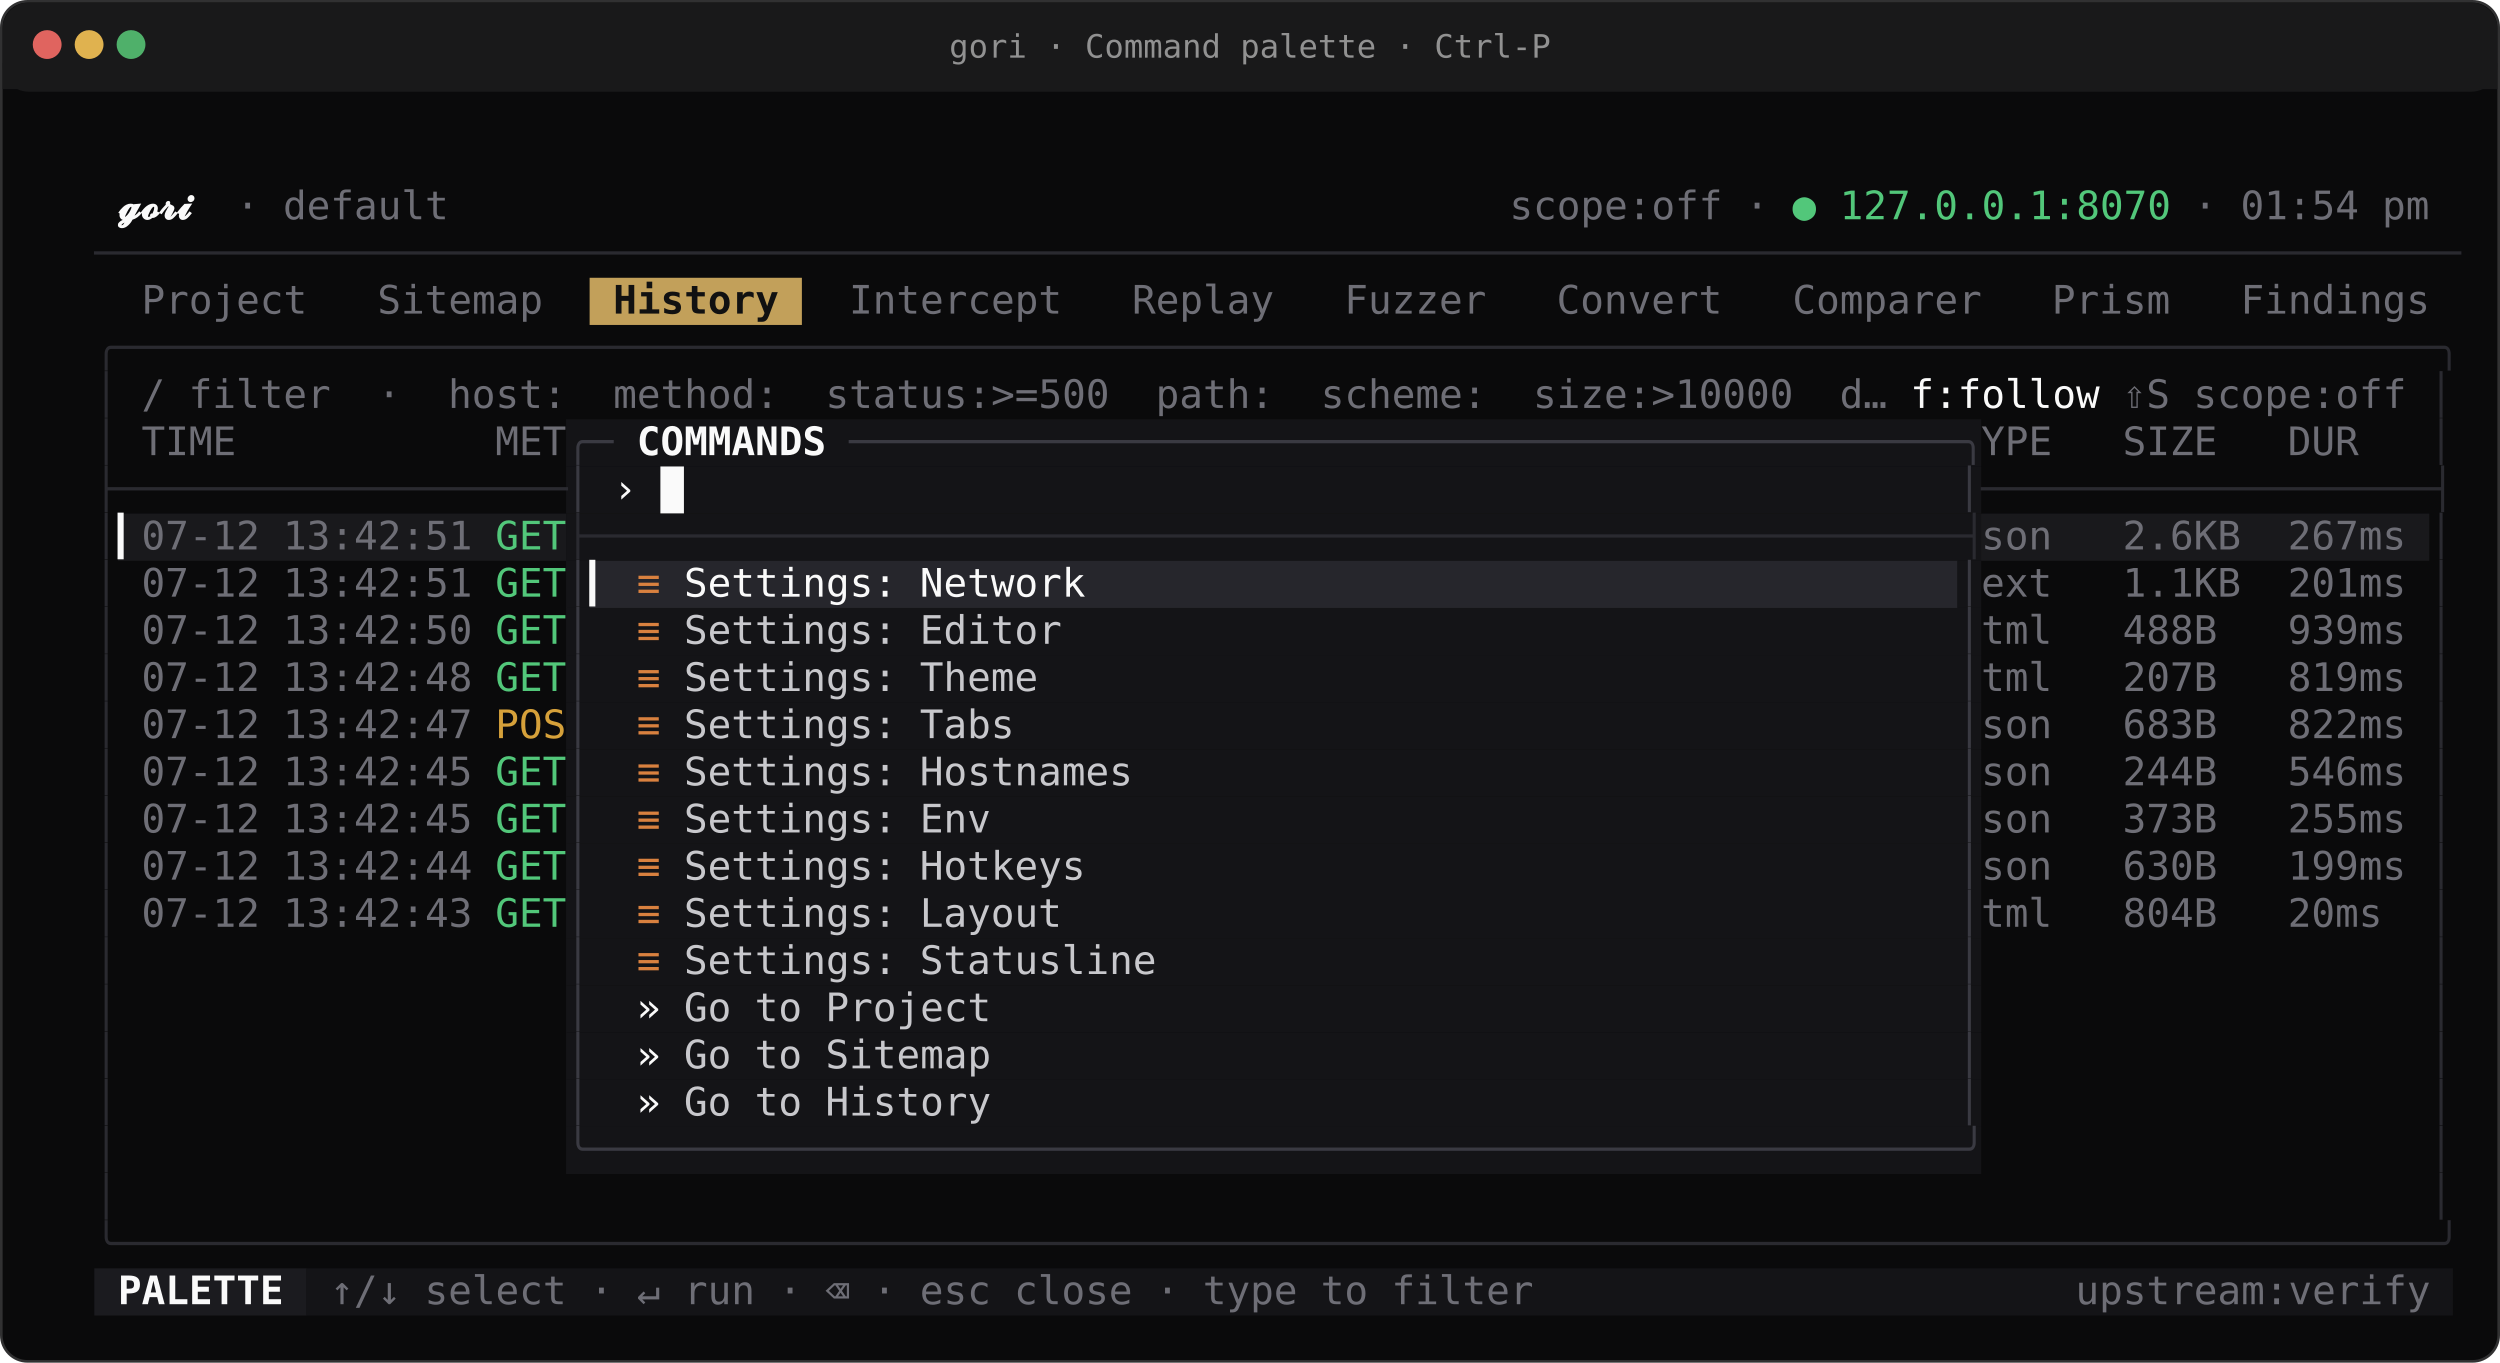
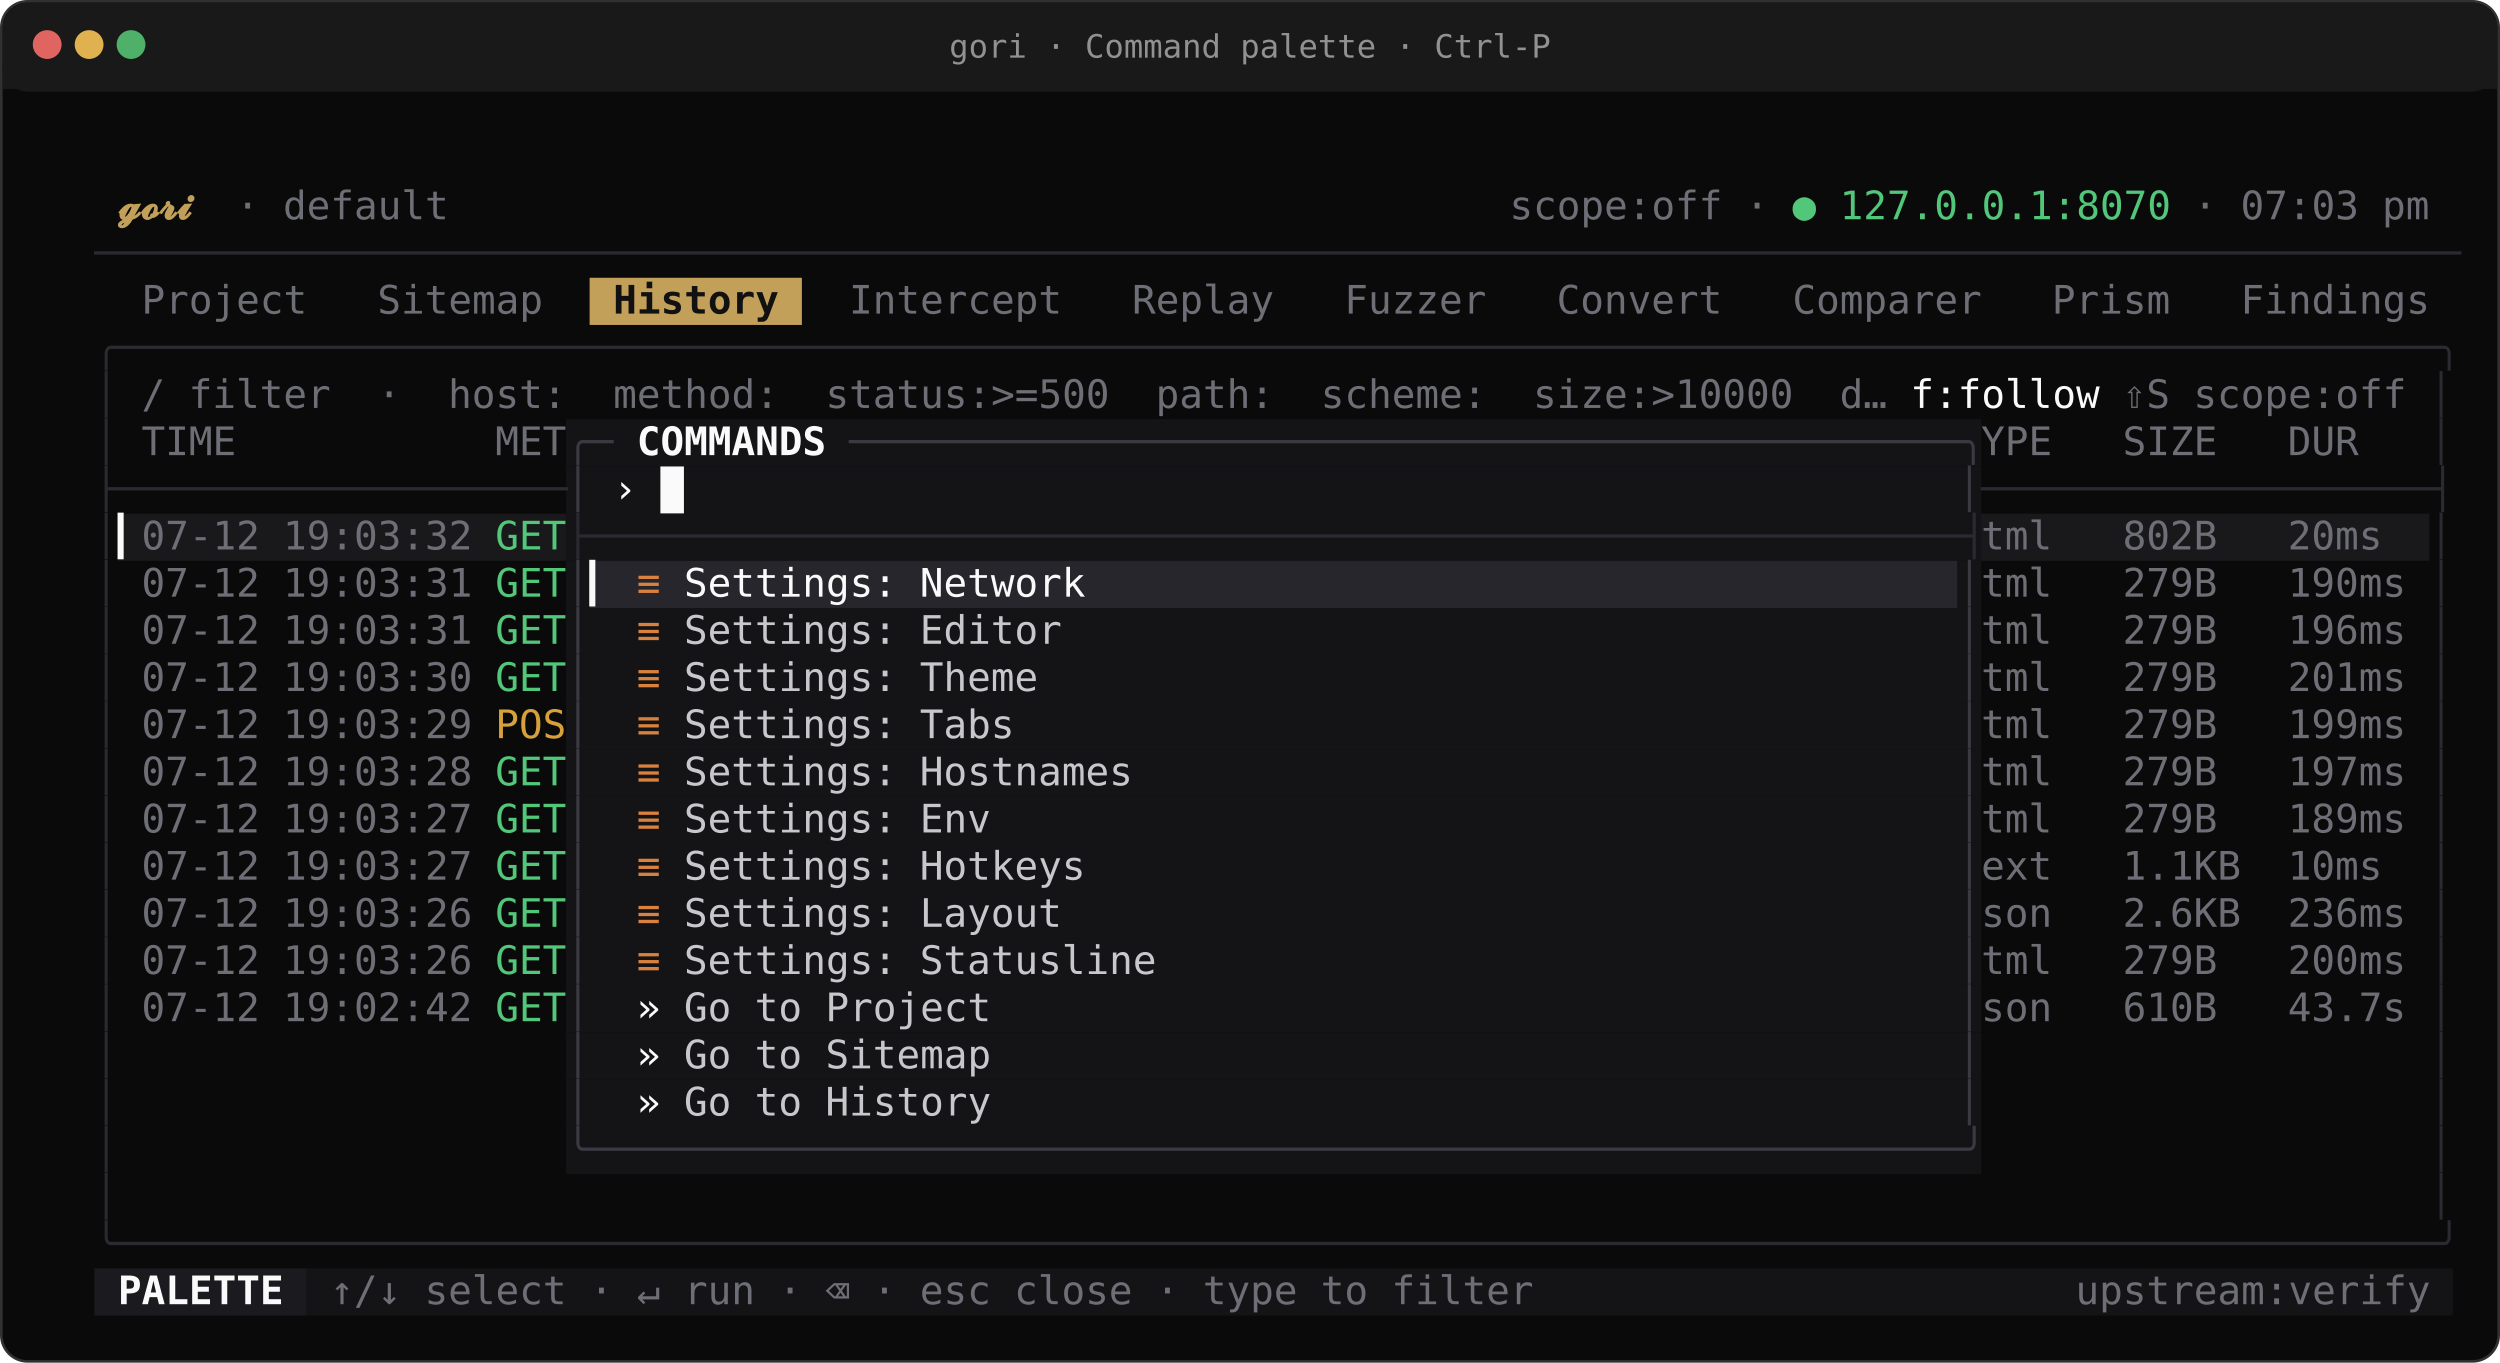
<svg xmlns="http://www.w3.org/2000/svg" width="954" height="520" viewBox="0 0 954.0 520.0" font-family="ui-monospace,'SF Mono','JetBrains Mono',Menlo,Consolas,monospace" font-size="15.0px" role="img" aria-label="gori · Command palette · Ctrl-P">
  <rect x="0.5" y="0.5" width="953.0" height="519.0" rx="10" ry="10" fill="#0a0a0b" stroke="#313132" stroke-width="1" />
  <rect x="1" y="1" width="952.0" height="34.0" rx="10" ry="10" fill="#19191a" />
  <rect x="1" y="24.0" width="952.0" height="10" fill="#19191a" />
  <circle cx="18.0" cy="17.0" r="5.5" fill="#e0645f" />
  <circle cx="34.0" cy="17.0" r="5.5" fill="#e0b24f" />
  <circle cx="50.0" cy="17.0" r="5.5" fill="#4fb06a" />
  <text x="477.0" y="22.0" text-anchor="middle" fill="#919191" font-size="12.3px">gori · Command palette · Ctrl-P</text>
  <rect x="225.00" y="106.00" width="81.00" height="18.00" fill="#c2a05a" />
  <rect x="216.00" y="160.00" width="540.00" height="18.00" fill="#141417" />
  <rect x="216.00" y="178.00" width="36.00" height="18.00" fill="#141417" />
  <rect x="252.00" y="178.00" width="9.00" height="18.00" fill="#fafafa" />
  <rect x="261.00" y="178.00" width="495.00" height="18.00" fill="#141417" />
  <rect x="45.00" y="196.00" width="171.00" height="18.00" fill="#19191c" />
  <rect x="216.00" y="196.00" width="540.00" height="18.00" fill="#141417" />
  <rect x="756.00" y="196.00" width="171.00" height="18.00" fill="#19191c" />
  <rect x="216.00" y="214.00" width="9.00" height="18.00" fill="#141417" />
  <rect x="225.00" y="214.00" width="522.00" height="18.00" fill="#26262c" />
  <rect x="747.00" y="214.00" width="9.00" height="18.00" fill="#141417" />
  <rect x="216.00" y="232.00" width="540.00" height="18.00" fill="#141417" />
  <rect x="216.00" y="250.00" width="540.00" height="18.00" fill="#141417" />
  <rect x="216.00" y="268.00" width="540.00" height="18.00" fill="#141417" />
  <rect x="216.00" y="286.00" width="540.00" height="18.00" fill="#141417" />
  <rect x="216.00" y="304.00" width="540.00" height="18.00" fill="#141417" />
  <rect x="216.00" y="322.00" width="540.00" height="18.00" fill="#141417" />
  <rect x="216.00" y="340.00" width="540.00" height="18.00" fill="#141417" />
  <rect x="216.00" y="358.00" width="540.00" height="18.00" fill="#141417" />
  <rect x="216.00" y="376.00" width="540.00" height="18.00" fill="#141417" />
  <rect x="216.00" y="394.00" width="540.00" height="18.00" fill="#141417" />
  <rect x="216.00" y="412.00" width="540.00" height="18.00" fill="#141417" />
  <rect x="216.00" y="430.00" width="540.00" height="18.00" fill="#141417" />
  <rect x="36.00" y="484.00" width="81.00" height="18.00" fill="#1b1b1f" />
  <rect x="117.00" y="484.00" width="819.00" height="18.00" fill="#141417" />
-   <text x="45.00" y="83.68" textLength="36.00" lengthAdjust="spacingAndGlyphs" fill="#fafafa" font-weight="700" xml:space="preserve">𝓰𝓸𝓻𝓲</text>
+   <text x="45.00" y="83.68" textLength="36.00" lengthAdjust="spacingAndGlyphs" fill="#c2a05a" font-weight="700" xml:space="preserve">𝓰𝓸𝓻𝓲</text>
  <text x="90.00" y="83.68" textLength="9.00" lengthAdjust="spacingAndGlyphs" fill="#6e6e76" xml:space="preserve">·</text>
  <text x="108.00" y="83.68" textLength="63.00" lengthAdjust="spacingAndGlyphs" fill="#6e6e76" xml:space="preserve">default</text>
  <text x="576.00" y="83.68" textLength="81.00" lengthAdjust="spacingAndGlyphs" fill="#6e6e76" xml:space="preserve">scope:off</text>
  <text x="666.00" y="83.68" textLength="9.00" lengthAdjust="spacingAndGlyphs" fill="#6e6e76" xml:space="preserve">·</text>
  <text x="684.00" y="83.68" textLength="9.00" lengthAdjust="spacingAndGlyphs" fill="#52c77a" xml:space="preserve">●</text>
  <text x="702.00" y="83.68" textLength="126.00" lengthAdjust="spacingAndGlyphs" fill="#52c77a" xml:space="preserve">127.0.0.1:8070</text>
  <text x="837.00" y="83.68" textLength="9.00" lengthAdjust="spacingAndGlyphs" fill="#6e6e76" xml:space="preserve">·</text>
-   <text x="855.00" y="83.68" textLength="45.00" lengthAdjust="spacingAndGlyphs" fill="#6e6e76" xml:space="preserve">01:54</text>
+   <text x="855.00" y="83.68" textLength="45.00" lengthAdjust="spacingAndGlyphs" fill="#6e6e76" xml:space="preserve">07:03</text>
  <text x="909.00" y="83.68" textLength="18.00" lengthAdjust="spacingAndGlyphs" fill="#6e6e76" xml:space="preserve">pm</text>
  <text x="36.00" y="101.68" textLength="900.00" lengthAdjust="spacingAndGlyphs" fill="#2a2a30" xml:space="preserve">────────────────────────────────────────────────────────────────────────────────────────────────────</text>
  <text x="54.00" y="119.68" textLength="63.00" lengthAdjust="spacingAndGlyphs" fill="#6e6e76" xml:space="preserve">Project</text>
  <text x="144.00" y="119.68" textLength="63.00" lengthAdjust="spacingAndGlyphs" fill="#6e6e76" xml:space="preserve">Sitemap</text>
  <text x="234.00" y="119.68" textLength="63.00" lengthAdjust="spacingAndGlyphs" fill="#111111" font-weight="700" xml:space="preserve">History</text>
  <text x="324.00" y="119.68" textLength="81.00" lengthAdjust="spacingAndGlyphs" fill="#6e6e76" xml:space="preserve">Intercept</text>
  <text x="432.00" y="119.68" textLength="54.00" lengthAdjust="spacingAndGlyphs" fill="#6e6e76" xml:space="preserve">Replay</text>
  <text x="513.00" y="119.68" textLength="54.00" lengthAdjust="spacingAndGlyphs" fill="#6e6e76" xml:space="preserve">Fuzzer</text>
  <text x="594.00" y="119.68" textLength="63.00" lengthAdjust="spacingAndGlyphs" fill="#6e6e76" xml:space="preserve">Convert</text>
  <text x="684.00" y="119.68" textLength="72.00" lengthAdjust="spacingAndGlyphs" fill="#6e6e76" xml:space="preserve">Comparer</text>
  <text x="783.00" y="119.68" textLength="45.00" lengthAdjust="spacingAndGlyphs" fill="#6e6e76" xml:space="preserve">Prism</text>
  <text x="855.00" y="119.68" textLength="72.00" lengthAdjust="spacingAndGlyphs" fill="#6e6e76" xml:space="preserve">Findings</text>
  <text x="36.00" y="137.68" textLength="900.00" lengthAdjust="spacingAndGlyphs" fill="#2a2a30" xml:space="preserve">╭──────────────────────────────────────────────────────────────────────────────────────────────────╮</text>
  <text x="36.00" y="155.68" textLength="9.00" lengthAdjust="spacingAndGlyphs" fill="#2a2a30" xml:space="preserve">│</text>
  <text x="54.00" y="155.68" textLength="9.00" lengthAdjust="spacingAndGlyphs" fill="#6e6e76" xml:space="preserve">/</text>
  <text x="72.00" y="155.68" textLength="54.00" lengthAdjust="spacingAndGlyphs" fill="#6e6e76" xml:space="preserve">filter</text>
  <text x="144.00" y="155.68" textLength="9.00" lengthAdjust="spacingAndGlyphs" fill="#6e6e76" xml:space="preserve">·</text>
  <text x="171.00" y="155.68" textLength="45.00" lengthAdjust="spacingAndGlyphs" fill="#6e6e76" xml:space="preserve">host:</text>
  <text x="234.00" y="155.68" textLength="63.00" lengthAdjust="spacingAndGlyphs" fill="#6e6e76" xml:space="preserve">method:</text>
  <text x="315.00" y="155.68" textLength="108.00" lengthAdjust="spacingAndGlyphs" fill="#6e6e76" xml:space="preserve">status:&gt;=500</text>
  <text x="441.00" y="155.68" textLength="45.00" lengthAdjust="spacingAndGlyphs" fill="#6e6e76" xml:space="preserve">path:</text>
  <text x="504.00" y="155.68" textLength="63.00" lengthAdjust="spacingAndGlyphs" fill="#6e6e76" xml:space="preserve">scheme:</text>
  <text x="585.00" y="155.68" textLength="99.00" lengthAdjust="spacingAndGlyphs" fill="#6e6e76" xml:space="preserve">size:&gt;10000</text>
  <text x="702.00" y="155.68" textLength="18.00" lengthAdjust="spacingAndGlyphs" fill="#6e6e76" xml:space="preserve">d…</text>
  <text x="729.00" y="155.68" textLength="72.00" lengthAdjust="spacingAndGlyphs" fill="#fafafa" xml:space="preserve">f:follow</text>
  <text x="810.00" y="155.68" textLength="18.00" lengthAdjust="spacingAndGlyphs" fill="#6e6e76" xml:space="preserve">⇧S</text>
  <text x="837.00" y="155.68" textLength="81.00" lengthAdjust="spacingAndGlyphs" fill="#6e6e76" xml:space="preserve">scope:off</text>
  <text x="927.00" y="155.68" textLength="9.00" lengthAdjust="spacingAndGlyphs" fill="#2a2a30" xml:space="preserve">│</text>
  <text x="36.00" y="173.68" textLength="9.00" lengthAdjust="spacingAndGlyphs" fill="#2a2a30" xml:space="preserve">│</text>
  <text x="54.00" y="173.68" textLength="36.00" lengthAdjust="spacingAndGlyphs" fill="#6e6e76" xml:space="preserve">TIME</text>
  <text x="189.00" y="173.68" textLength="27.00" lengthAdjust="spacingAndGlyphs" fill="#6e6e76" xml:space="preserve">MET</text>
  <text x="216.00" y="173.68" textLength="18.00" lengthAdjust="spacingAndGlyphs" fill="#3a3a42" xml:space="preserve">╭─</text>
  <text x="243.00" y="173.68" textLength="72.00" lengthAdjust="spacingAndGlyphs" fill="#fafafa" font-weight="700" xml:space="preserve">COMMANDS</text>
  <text x="324.00" y="173.68" textLength="432.00" lengthAdjust="spacingAndGlyphs" fill="#3a3a42" xml:space="preserve">───────────────────────────────────────────────╮</text>
  <text x="756.00" y="173.68" textLength="27.00" lengthAdjust="spacingAndGlyphs" fill="#6e6e76" xml:space="preserve">YPE</text>
  <text x="810.00" y="173.68" textLength="36.00" lengthAdjust="spacingAndGlyphs" fill="#6e6e76" xml:space="preserve">SIZE</text>
  <text x="873.00" y="173.68" textLength="27.00" lengthAdjust="spacingAndGlyphs" fill="#6e6e76" xml:space="preserve">DUR</text>
  <text x="927.00" y="173.68" textLength="9.00" lengthAdjust="spacingAndGlyphs" fill="#2a2a30" xml:space="preserve">│</text>
  <text x="36.00" y="191.68" textLength="180.00" lengthAdjust="spacingAndGlyphs" fill="#2a2a30" xml:space="preserve">├───────────────────</text>
  <text x="216.00" y="191.68" textLength="9.00" lengthAdjust="spacingAndGlyphs" fill="#3a3a42" xml:space="preserve">│</text>
  <text x="234.00" y="191.68" textLength="9.00" lengthAdjust="spacingAndGlyphs" fill="#fafafa" xml:space="preserve">›</text>
  <text x="747.00" y="191.68" textLength="9.00" lengthAdjust="spacingAndGlyphs" fill="#3a3a42" xml:space="preserve">│</text>
  <text x="756.00" y="191.68" textLength="180.00" lengthAdjust="spacingAndGlyphs" fill="#2a2a30" xml:space="preserve">───────────────────┤</text>
  <text x="36.00" y="209.68" textLength="9.00" lengthAdjust="spacingAndGlyphs" fill="#2a2a30" xml:space="preserve">│</text>
  <text x="45.00" y="209.68" textLength="9.00" lengthAdjust="spacingAndGlyphs" fill="#fafafa" xml:space="preserve">▎</text>
  <text x="54.00" y="209.68" textLength="45.00" lengthAdjust="spacingAndGlyphs" fill="#6e6e76" xml:space="preserve">07-12</text>
-   <text x="108.00" y="209.68" textLength="72.00" lengthAdjust="spacingAndGlyphs" fill="#6e6e76" xml:space="preserve">13:42:51</text>
+   <text x="108.00" y="209.68" textLength="72.00" lengthAdjust="spacingAndGlyphs" fill="#6e6e76" xml:space="preserve">19:03:32</text>
  <text x="189.00" y="209.68" textLength="27.00" lengthAdjust="spacingAndGlyphs" fill="#52c77a" xml:space="preserve">GET</text>
  <text x="216.00" y="209.68" textLength="540.00" lengthAdjust="spacingAndGlyphs" fill="#2a2a30" xml:space="preserve">├──────────────────────────────────────────────────────────┤</text>
-   <text x="756.00" y="209.68" textLength="27.00" lengthAdjust="spacingAndGlyphs" fill="#6e6e76" xml:space="preserve">son</text>
-   <text x="810.00" y="209.68" textLength="45.00" lengthAdjust="spacingAndGlyphs" fill="#6e6e76" xml:space="preserve">2.6KB</text>
-   <text x="873.00" y="209.68" textLength="45.00" lengthAdjust="spacingAndGlyphs" fill="#6e6e76" xml:space="preserve">267ms</text>
+   <text x="756.00" y="209.68" textLength="27.00" lengthAdjust="spacingAndGlyphs" fill="#6e6e76" xml:space="preserve">tml</text>
+   <text x="810.00" y="209.68" textLength="36.00" lengthAdjust="spacingAndGlyphs" fill="#6e6e76" xml:space="preserve">802B</text>
+   <text x="873.00" y="209.68" textLength="36.00" lengthAdjust="spacingAndGlyphs" fill="#6e6e76" xml:space="preserve">20ms</text>
  <text x="927.00" y="209.68" textLength="9.00" lengthAdjust="spacingAndGlyphs" fill="#2a2a30" xml:space="preserve">│</text>
  <text x="36.00" y="227.68" textLength="9.00" lengthAdjust="spacingAndGlyphs" fill="#2a2a30" xml:space="preserve">│</text>
  <text x="54.00" y="227.68" textLength="45.00" lengthAdjust="spacingAndGlyphs" fill="#6e6e76" xml:space="preserve">07-12</text>
-   <text x="108.00" y="227.68" textLength="72.00" lengthAdjust="spacingAndGlyphs" fill="#6e6e76" xml:space="preserve">13:42:51</text>
+   <text x="108.00" y="227.68" textLength="72.00" lengthAdjust="spacingAndGlyphs" fill="#6e6e76" xml:space="preserve">19:03:31</text>
  <text x="189.00" y="227.68" textLength="27.00" lengthAdjust="spacingAndGlyphs" fill="#52c77a" xml:space="preserve">GET</text>
  <text x="216.00" y="227.68" textLength="9.00" lengthAdjust="spacingAndGlyphs" fill="#3a3a42" xml:space="preserve">│</text>
  <text x="225.00" y="227.68" textLength="9.00" lengthAdjust="spacingAndGlyphs" fill="#fafafa" xml:space="preserve">▎</text>
  <text x="243.00" y="227.68" textLength="9.00" lengthAdjust="spacingAndGlyphs" fill="#d9813f" xml:space="preserve">≡</text>
  <text x="261.00" y="227.68" textLength="81.00" lengthAdjust="spacingAndGlyphs" fill="#fafafa" xml:space="preserve">Settings:</text>
  <text x="351.00" y="227.68" textLength="63.00" lengthAdjust="spacingAndGlyphs" fill="#fafafa" xml:space="preserve">Network</text>
  <text x="747.00" y="227.68" textLength="9.00" lengthAdjust="spacingAndGlyphs" fill="#3a3a42" xml:space="preserve">│</text>
-   <text x="756.00" y="227.68" textLength="27.00" lengthAdjust="spacingAndGlyphs" fill="#6e6e76" xml:space="preserve">ext</text>
-   <text x="810.00" y="227.68" textLength="45.00" lengthAdjust="spacingAndGlyphs" fill="#6e6e76" xml:space="preserve">1.1KB</text>
-   <text x="873.00" y="227.68" textLength="45.00" lengthAdjust="spacingAndGlyphs" fill="#6e6e76" xml:space="preserve">201ms</text>
+   <text x="756.00" y="227.68" textLength="27.00" lengthAdjust="spacingAndGlyphs" fill="#6e6e76" xml:space="preserve">tml</text>
+   <text x="810.00" y="227.68" textLength="36.00" lengthAdjust="spacingAndGlyphs" fill="#6e6e76" xml:space="preserve">279B</text>
+   <text x="873.00" y="227.68" textLength="45.00" lengthAdjust="spacingAndGlyphs" fill="#6e6e76" xml:space="preserve">190ms</text>
  <text x="927.00" y="227.68" textLength="9.00" lengthAdjust="spacingAndGlyphs" fill="#2a2a30" xml:space="preserve">│</text>
  <text x="36.00" y="245.68" textLength="9.00" lengthAdjust="spacingAndGlyphs" fill="#2a2a30" xml:space="preserve">│</text>
  <text x="54.00" y="245.68" textLength="45.00" lengthAdjust="spacingAndGlyphs" fill="#6e6e76" xml:space="preserve">07-12</text>
-   <text x="108.00" y="245.68" textLength="72.00" lengthAdjust="spacingAndGlyphs" fill="#6e6e76" xml:space="preserve">13:42:50</text>
+   <text x="108.00" y="245.68" textLength="72.00" lengthAdjust="spacingAndGlyphs" fill="#6e6e76" xml:space="preserve">19:03:31</text>
  <text x="189.00" y="245.68" textLength="27.00" lengthAdjust="spacingAndGlyphs" fill="#52c77a" xml:space="preserve">GET</text>
  <text x="216.00" y="245.68" textLength="9.00" lengthAdjust="spacingAndGlyphs" fill="#3a3a42" xml:space="preserve">│</text>
  <text x="243.00" y="245.68" textLength="9.00" lengthAdjust="spacingAndGlyphs" fill="#d9813f" xml:space="preserve">≡</text>
  <text x="261.00" y="245.68" textLength="81.00" lengthAdjust="spacingAndGlyphs" fill="#c8c8cc" xml:space="preserve">Settings:</text>
  <text x="351.00" y="245.68" textLength="54.00" lengthAdjust="spacingAndGlyphs" fill="#c8c8cc" xml:space="preserve">Editor</text>
  <text x="747.00" y="245.68" textLength="9.00" lengthAdjust="spacingAndGlyphs" fill="#3a3a42" xml:space="preserve">│</text>
  <text x="756.00" y="245.68" textLength="27.00" lengthAdjust="spacingAndGlyphs" fill="#6e6e76" xml:space="preserve">tml</text>
-   <text x="810.00" y="245.68" textLength="36.00" lengthAdjust="spacingAndGlyphs" fill="#6e6e76" xml:space="preserve">488B</text>
-   <text x="873.00" y="245.68" textLength="45.00" lengthAdjust="spacingAndGlyphs" fill="#6e6e76" xml:space="preserve">939ms</text>
+   <text x="810.00" y="245.68" textLength="36.00" lengthAdjust="spacingAndGlyphs" fill="#6e6e76" xml:space="preserve">279B</text>
+   <text x="873.00" y="245.68" textLength="45.00" lengthAdjust="spacingAndGlyphs" fill="#6e6e76" xml:space="preserve">196ms</text>
  <text x="927.00" y="245.68" textLength="9.00" lengthAdjust="spacingAndGlyphs" fill="#2a2a30" xml:space="preserve">│</text>
  <text x="36.00" y="263.68" textLength="9.00" lengthAdjust="spacingAndGlyphs" fill="#2a2a30" xml:space="preserve">│</text>
  <text x="54.00" y="263.68" textLength="45.00" lengthAdjust="spacingAndGlyphs" fill="#6e6e76" xml:space="preserve">07-12</text>
-   <text x="108.00" y="263.68" textLength="72.00" lengthAdjust="spacingAndGlyphs" fill="#6e6e76" xml:space="preserve">13:42:48</text>
+   <text x="108.00" y="263.68" textLength="72.00" lengthAdjust="spacingAndGlyphs" fill="#6e6e76" xml:space="preserve">19:03:30</text>
  <text x="189.00" y="263.68" textLength="27.00" lengthAdjust="spacingAndGlyphs" fill="#52c77a" xml:space="preserve">GET</text>
  <text x="216.00" y="263.68" textLength="9.00" lengthAdjust="spacingAndGlyphs" fill="#3a3a42" xml:space="preserve">│</text>
  <text x="243.00" y="263.68" textLength="9.00" lengthAdjust="spacingAndGlyphs" fill="#d9813f" xml:space="preserve">≡</text>
  <text x="261.00" y="263.68" textLength="81.00" lengthAdjust="spacingAndGlyphs" fill="#c8c8cc" xml:space="preserve">Settings:</text>
  <text x="351.00" y="263.68" textLength="45.00" lengthAdjust="spacingAndGlyphs" fill="#c8c8cc" xml:space="preserve">Theme</text>
  <text x="747.00" y="263.68" textLength="9.00" lengthAdjust="spacingAndGlyphs" fill="#3a3a42" xml:space="preserve">│</text>
  <text x="756.00" y="263.68" textLength="27.00" lengthAdjust="spacingAndGlyphs" fill="#6e6e76" xml:space="preserve">tml</text>
-   <text x="810.00" y="263.68" textLength="36.00" lengthAdjust="spacingAndGlyphs" fill="#6e6e76" xml:space="preserve">207B</text>
-   <text x="873.00" y="263.68" textLength="45.00" lengthAdjust="spacingAndGlyphs" fill="#6e6e76" xml:space="preserve">819ms</text>
+   <text x="810.00" y="263.68" textLength="36.00" lengthAdjust="spacingAndGlyphs" fill="#6e6e76" xml:space="preserve">279B</text>
+   <text x="873.00" y="263.68" textLength="45.00" lengthAdjust="spacingAndGlyphs" fill="#6e6e76" xml:space="preserve">201ms</text>
  <text x="927.00" y="263.68" textLength="9.00" lengthAdjust="spacingAndGlyphs" fill="#2a2a30" xml:space="preserve">│</text>
  <text x="36.00" y="281.68" textLength="9.00" lengthAdjust="spacingAndGlyphs" fill="#2a2a30" xml:space="preserve">│</text>
  <text x="54.00" y="281.68" textLength="45.00" lengthAdjust="spacingAndGlyphs" fill="#6e6e76" xml:space="preserve">07-12</text>
-   <text x="108.00" y="281.68" textLength="72.00" lengthAdjust="spacingAndGlyphs" fill="#6e6e76" xml:space="preserve">13:42:47</text>
+   <text x="108.00" y="281.68" textLength="72.00" lengthAdjust="spacingAndGlyphs" fill="#6e6e76" xml:space="preserve">19:03:29</text>
  <text x="189.00" y="281.68" textLength="27.00" lengthAdjust="spacingAndGlyphs" fill="#d6a13a" xml:space="preserve">POS</text>
  <text x="216.00" y="281.68" textLength="9.00" lengthAdjust="spacingAndGlyphs" fill="#3a3a42" xml:space="preserve">│</text>
  <text x="243.00" y="281.68" textLength="9.00" lengthAdjust="spacingAndGlyphs" fill="#d9813f" xml:space="preserve">≡</text>
  <text x="261.00" y="281.68" textLength="81.00" lengthAdjust="spacingAndGlyphs" fill="#c8c8cc" xml:space="preserve">Settings:</text>
  <text x="351.00" y="281.68" textLength="36.00" lengthAdjust="spacingAndGlyphs" fill="#c8c8cc" xml:space="preserve">Tabs</text>
  <text x="747.00" y="281.68" textLength="9.00" lengthAdjust="spacingAndGlyphs" fill="#3a3a42" xml:space="preserve">│</text>
-   <text x="756.00" y="281.68" textLength="27.00" lengthAdjust="spacingAndGlyphs" fill="#6e6e76" xml:space="preserve">son</text>
-   <text x="810.00" y="281.68" textLength="36.00" lengthAdjust="spacingAndGlyphs" fill="#6e6e76" xml:space="preserve">683B</text>
-   <text x="873.00" y="281.68" textLength="45.00" lengthAdjust="spacingAndGlyphs" fill="#6e6e76" xml:space="preserve">822ms</text>
+   <text x="756.00" y="281.68" textLength="27.00" lengthAdjust="spacingAndGlyphs" fill="#6e6e76" xml:space="preserve">tml</text>
+   <text x="810.00" y="281.68" textLength="36.00" lengthAdjust="spacingAndGlyphs" fill="#6e6e76" xml:space="preserve">279B</text>
+   <text x="873.00" y="281.68" textLength="45.00" lengthAdjust="spacingAndGlyphs" fill="#6e6e76" xml:space="preserve">199ms</text>
  <text x="927.00" y="281.68" textLength="9.00" lengthAdjust="spacingAndGlyphs" fill="#2a2a30" xml:space="preserve">│</text>
  <text x="36.00" y="299.68" textLength="9.00" lengthAdjust="spacingAndGlyphs" fill="#2a2a30" xml:space="preserve">│</text>
  <text x="54.00" y="299.68" textLength="45.00" lengthAdjust="spacingAndGlyphs" fill="#6e6e76" xml:space="preserve">07-12</text>
-   <text x="108.00" y="299.68" textLength="72.00" lengthAdjust="spacingAndGlyphs" fill="#6e6e76" xml:space="preserve">13:42:45</text>
+   <text x="108.00" y="299.68" textLength="72.00" lengthAdjust="spacingAndGlyphs" fill="#6e6e76" xml:space="preserve">19:03:28</text>
  <text x="189.00" y="299.68" textLength="27.00" lengthAdjust="spacingAndGlyphs" fill="#52c77a" xml:space="preserve">GET</text>
  <text x="216.00" y="299.68" textLength="9.00" lengthAdjust="spacingAndGlyphs" fill="#3a3a42" xml:space="preserve">│</text>
  <text x="243.00" y="299.68" textLength="9.00" lengthAdjust="spacingAndGlyphs" fill="#d9813f" xml:space="preserve">≡</text>
  <text x="261.00" y="299.68" textLength="81.00" lengthAdjust="spacingAndGlyphs" fill="#c8c8cc" xml:space="preserve">Settings:</text>
  <text x="351.00" y="299.68" textLength="81.00" lengthAdjust="spacingAndGlyphs" fill="#c8c8cc" xml:space="preserve">Hostnames</text>
  <text x="747.00" y="299.68" textLength="9.00" lengthAdjust="spacingAndGlyphs" fill="#3a3a42" xml:space="preserve">│</text>
-   <text x="756.00" y="299.68" textLength="27.00" lengthAdjust="spacingAndGlyphs" fill="#6e6e76" xml:space="preserve">son</text>
-   <text x="810.00" y="299.68" textLength="36.00" lengthAdjust="spacingAndGlyphs" fill="#6e6e76" xml:space="preserve">244B</text>
-   <text x="873.00" y="299.68" textLength="45.00" lengthAdjust="spacingAndGlyphs" fill="#6e6e76" xml:space="preserve">546ms</text>
+   <text x="756.00" y="299.68" textLength="27.00" lengthAdjust="spacingAndGlyphs" fill="#6e6e76" xml:space="preserve">tml</text>
+   <text x="810.00" y="299.68" textLength="36.00" lengthAdjust="spacingAndGlyphs" fill="#6e6e76" xml:space="preserve">279B</text>
+   <text x="873.00" y="299.68" textLength="45.00" lengthAdjust="spacingAndGlyphs" fill="#6e6e76" xml:space="preserve">197ms</text>
  <text x="927.00" y="299.68" textLength="9.00" lengthAdjust="spacingAndGlyphs" fill="#2a2a30" xml:space="preserve">│</text>
  <text x="36.00" y="317.68" textLength="9.00" lengthAdjust="spacingAndGlyphs" fill="#2a2a30" xml:space="preserve">│</text>
  <text x="54.00" y="317.68" textLength="45.00" lengthAdjust="spacingAndGlyphs" fill="#6e6e76" xml:space="preserve">07-12</text>
-   <text x="108.00" y="317.68" textLength="72.00" lengthAdjust="spacingAndGlyphs" fill="#6e6e76" xml:space="preserve">13:42:45</text>
+   <text x="108.00" y="317.68" textLength="72.00" lengthAdjust="spacingAndGlyphs" fill="#6e6e76" xml:space="preserve">19:03:27</text>
  <text x="189.00" y="317.68" textLength="27.00" lengthAdjust="spacingAndGlyphs" fill="#52c77a" xml:space="preserve">GET</text>
  <text x="216.00" y="317.68" textLength="9.00" lengthAdjust="spacingAndGlyphs" fill="#3a3a42" xml:space="preserve">│</text>
  <text x="243.00" y="317.68" textLength="9.00" lengthAdjust="spacingAndGlyphs" fill="#d9813f" xml:space="preserve">≡</text>
  <text x="261.00" y="317.68" textLength="81.00" lengthAdjust="spacingAndGlyphs" fill="#c8c8cc" xml:space="preserve">Settings:</text>
  <text x="351.00" y="317.68" textLength="27.00" lengthAdjust="spacingAndGlyphs" fill="#c8c8cc" xml:space="preserve">Env</text>
  <text x="747.00" y="317.68" textLength="9.00" lengthAdjust="spacingAndGlyphs" fill="#3a3a42" xml:space="preserve">│</text>
-   <text x="756.00" y="317.68" textLength="27.00" lengthAdjust="spacingAndGlyphs" fill="#6e6e76" xml:space="preserve">son</text>
-   <text x="810.00" y="317.68" textLength="36.00" lengthAdjust="spacingAndGlyphs" fill="#6e6e76" xml:space="preserve">373B</text>
-   <text x="873.00" y="317.68" textLength="45.00" lengthAdjust="spacingAndGlyphs" fill="#6e6e76" xml:space="preserve">255ms</text>
+   <text x="756.00" y="317.68" textLength="27.00" lengthAdjust="spacingAndGlyphs" fill="#6e6e76" xml:space="preserve">tml</text>
+   <text x="810.00" y="317.68" textLength="36.00" lengthAdjust="spacingAndGlyphs" fill="#6e6e76" xml:space="preserve">279B</text>
+   <text x="873.00" y="317.68" textLength="45.00" lengthAdjust="spacingAndGlyphs" fill="#6e6e76" xml:space="preserve">189ms</text>
  <text x="927.00" y="317.68" textLength="9.00" lengthAdjust="spacingAndGlyphs" fill="#2a2a30" xml:space="preserve">│</text>
  <text x="36.00" y="335.68" textLength="9.00" lengthAdjust="spacingAndGlyphs" fill="#2a2a30" xml:space="preserve">│</text>
  <text x="54.00" y="335.68" textLength="45.00" lengthAdjust="spacingAndGlyphs" fill="#6e6e76" xml:space="preserve">07-12</text>
-   <text x="108.00" y="335.68" textLength="72.00" lengthAdjust="spacingAndGlyphs" fill="#6e6e76" xml:space="preserve">13:42:44</text>
+   <text x="108.00" y="335.68" textLength="72.00" lengthAdjust="spacingAndGlyphs" fill="#6e6e76" xml:space="preserve">19:03:27</text>
  <text x="189.00" y="335.68" textLength="27.00" lengthAdjust="spacingAndGlyphs" fill="#52c77a" xml:space="preserve">GET</text>
  <text x="216.00" y="335.68" textLength="9.00" lengthAdjust="spacingAndGlyphs" fill="#3a3a42" xml:space="preserve">│</text>
  <text x="243.00" y="335.68" textLength="9.00" lengthAdjust="spacingAndGlyphs" fill="#d9813f" xml:space="preserve">≡</text>
  <text x="261.00" y="335.68" textLength="81.00" lengthAdjust="spacingAndGlyphs" fill="#c8c8cc" xml:space="preserve">Settings:</text>
  <text x="351.00" y="335.68" textLength="63.00" lengthAdjust="spacingAndGlyphs" fill="#c8c8cc" xml:space="preserve">Hotkeys</text>
  <text x="747.00" y="335.68" textLength="9.00" lengthAdjust="spacingAndGlyphs" fill="#3a3a42" xml:space="preserve">│</text>
-   <text x="756.00" y="335.68" textLength="27.00" lengthAdjust="spacingAndGlyphs" fill="#6e6e76" xml:space="preserve">son</text>
-   <text x="810.00" y="335.68" textLength="36.00" lengthAdjust="spacingAndGlyphs" fill="#6e6e76" xml:space="preserve">630B</text>
-   <text x="873.00" y="335.68" textLength="45.00" lengthAdjust="spacingAndGlyphs" fill="#6e6e76" xml:space="preserve">199ms</text>
+   <text x="756.00" y="335.68" textLength="27.00" lengthAdjust="spacingAndGlyphs" fill="#6e6e76" xml:space="preserve">ext</text>
+   <text x="810.00" y="335.68" textLength="45.00" lengthAdjust="spacingAndGlyphs" fill="#6e6e76" xml:space="preserve">1.1KB</text>
+   <text x="873.00" y="335.68" textLength="36.00" lengthAdjust="spacingAndGlyphs" fill="#6e6e76" xml:space="preserve">10ms</text>
  <text x="927.00" y="335.68" textLength="9.00" lengthAdjust="spacingAndGlyphs" fill="#2a2a30" xml:space="preserve">│</text>
  <text x="36.00" y="353.68" textLength="9.00" lengthAdjust="spacingAndGlyphs" fill="#2a2a30" xml:space="preserve">│</text>
  <text x="54.00" y="353.68" textLength="45.00" lengthAdjust="spacingAndGlyphs" fill="#6e6e76" xml:space="preserve">07-12</text>
-   <text x="108.00" y="353.68" textLength="72.00" lengthAdjust="spacingAndGlyphs" fill="#6e6e76" xml:space="preserve">13:42:43</text>
+   <text x="108.00" y="353.68" textLength="72.00" lengthAdjust="spacingAndGlyphs" fill="#6e6e76" xml:space="preserve">19:03:26</text>
  <text x="189.00" y="353.68" textLength="27.00" lengthAdjust="spacingAndGlyphs" fill="#52c77a" xml:space="preserve">GET</text>
  <text x="216.00" y="353.68" textLength="9.00" lengthAdjust="spacingAndGlyphs" fill="#3a3a42" xml:space="preserve">│</text>
  <text x="243.00" y="353.68" textLength="9.00" lengthAdjust="spacingAndGlyphs" fill="#d9813f" xml:space="preserve">≡</text>
  <text x="261.00" y="353.68" textLength="81.00" lengthAdjust="spacingAndGlyphs" fill="#c8c8cc" xml:space="preserve">Settings:</text>
  <text x="351.00" y="353.68" textLength="54.00" lengthAdjust="spacingAndGlyphs" fill="#c8c8cc" xml:space="preserve">Layout</text>
  <text x="747.00" y="353.68" textLength="9.00" lengthAdjust="spacingAndGlyphs" fill="#3a3a42" xml:space="preserve">│</text>
-   <text x="756.00" y="353.68" textLength="27.00" lengthAdjust="spacingAndGlyphs" fill="#6e6e76" xml:space="preserve">tml</text>
-   <text x="810.00" y="353.68" textLength="36.00" lengthAdjust="spacingAndGlyphs" fill="#6e6e76" xml:space="preserve">804B</text>
-   <text x="873.00" y="353.68" textLength="36.00" lengthAdjust="spacingAndGlyphs" fill="#6e6e76" xml:space="preserve">20ms</text>
+   <text x="756.00" y="353.68" textLength="27.00" lengthAdjust="spacingAndGlyphs" fill="#6e6e76" xml:space="preserve">son</text>
+   <text x="810.00" y="353.68" textLength="45.00" lengthAdjust="spacingAndGlyphs" fill="#6e6e76" xml:space="preserve">2.6KB</text>
+   <text x="873.00" y="353.68" textLength="45.00" lengthAdjust="spacingAndGlyphs" fill="#6e6e76" xml:space="preserve">236ms</text>
  <text x="927.00" y="353.68" textLength="9.00" lengthAdjust="spacingAndGlyphs" fill="#2a2a30" xml:space="preserve">│</text>
  <text x="36.00" y="371.68" textLength="9.00" lengthAdjust="spacingAndGlyphs" fill="#2a2a30" xml:space="preserve">│</text>
+   <text x="54.00" y="371.68" textLength="45.00" lengthAdjust="spacingAndGlyphs" fill="#6e6e76" xml:space="preserve">07-12</text>
+   <text x="108.00" y="371.68" textLength="72.00" lengthAdjust="spacingAndGlyphs" fill="#6e6e76" xml:space="preserve">19:03:26</text>
+   <text x="189.00" y="371.68" textLength="27.00" lengthAdjust="spacingAndGlyphs" fill="#52c77a" xml:space="preserve">GET</text>
  <text x="216.00" y="371.68" textLength="9.00" lengthAdjust="spacingAndGlyphs" fill="#3a3a42" xml:space="preserve">│</text>
  <text x="243.00" y="371.68" textLength="9.00" lengthAdjust="spacingAndGlyphs" fill="#d9813f" xml:space="preserve">≡</text>
  <text x="261.00" y="371.68" textLength="81.00" lengthAdjust="spacingAndGlyphs" fill="#c8c8cc" xml:space="preserve">Settings:</text>
  <text x="351.00" y="371.68" textLength="90.00" lengthAdjust="spacingAndGlyphs" fill="#c8c8cc" xml:space="preserve">Statusline</text>
  <text x="747.00" y="371.68" textLength="9.00" lengthAdjust="spacingAndGlyphs" fill="#3a3a42" xml:space="preserve">│</text>
+   <text x="756.00" y="371.68" textLength="27.00" lengthAdjust="spacingAndGlyphs" fill="#6e6e76" xml:space="preserve">tml</text>
+   <text x="810.00" y="371.68" textLength="36.00" lengthAdjust="spacingAndGlyphs" fill="#6e6e76" xml:space="preserve">279B</text>
+   <text x="873.00" y="371.68" textLength="45.00" lengthAdjust="spacingAndGlyphs" fill="#6e6e76" xml:space="preserve">200ms</text>
  <text x="927.00" y="371.68" textLength="9.00" lengthAdjust="spacingAndGlyphs" fill="#2a2a30" xml:space="preserve">│</text>
  <text x="36.00" y="389.68" textLength="9.00" lengthAdjust="spacingAndGlyphs" fill="#2a2a30" xml:space="preserve">│</text>
+   <text x="54.00" y="389.68" textLength="45.00" lengthAdjust="spacingAndGlyphs" fill="#6e6e76" xml:space="preserve">07-12</text>
+   <text x="108.00" y="389.68" textLength="72.00" lengthAdjust="spacingAndGlyphs" fill="#6e6e76" xml:space="preserve">19:02:42</text>
+   <text x="189.00" y="389.68" textLength="27.00" lengthAdjust="spacingAndGlyphs" fill="#52c77a" xml:space="preserve">GET</text>
  <text x="216.00" y="389.68" textLength="9.00" lengthAdjust="spacingAndGlyphs" fill="#3a3a42" xml:space="preserve">│</text>
  <text x="243.00" y="389.68" textLength="9.00" lengthAdjust="spacingAndGlyphs" fill="#fafafa" xml:space="preserve">»</text>
  <text x="261.00" y="389.68" textLength="18.00" lengthAdjust="spacingAndGlyphs" fill="#c8c8cc" xml:space="preserve">Go</text>
  <text x="288.00" y="389.68" textLength="18.00" lengthAdjust="spacingAndGlyphs" fill="#c8c8cc" xml:space="preserve">to</text>
  <text x="315.00" y="389.68" textLength="63.00" lengthAdjust="spacingAndGlyphs" fill="#c8c8cc" xml:space="preserve">Project</text>
  <text x="747.00" y="389.68" textLength="9.00" lengthAdjust="spacingAndGlyphs" fill="#3a3a42" xml:space="preserve">│</text>
+   <text x="756.00" y="389.68" textLength="27.00" lengthAdjust="spacingAndGlyphs" fill="#6e6e76" xml:space="preserve">son</text>
+   <text x="810.00" y="389.68" textLength="36.00" lengthAdjust="spacingAndGlyphs" fill="#6e6e76" xml:space="preserve">610B</text>
+   <text x="873.00" y="389.68" textLength="45.00" lengthAdjust="spacingAndGlyphs" fill="#6e6e76" xml:space="preserve">43.7s</text>
  <text x="927.00" y="389.68" textLength="9.00" lengthAdjust="spacingAndGlyphs" fill="#2a2a30" xml:space="preserve">│</text>
  <text x="36.00" y="407.68" textLength="9.00" lengthAdjust="spacingAndGlyphs" fill="#2a2a30" xml:space="preserve">│</text>
  <text x="216.00" y="407.68" textLength="9.00" lengthAdjust="spacingAndGlyphs" fill="#3a3a42" xml:space="preserve">│</text>
  <text x="243.00" y="407.68" textLength="9.00" lengthAdjust="spacingAndGlyphs" fill="#fafafa" xml:space="preserve">»</text>
  <text x="261.00" y="407.68" textLength="18.00" lengthAdjust="spacingAndGlyphs" fill="#c8c8cc" xml:space="preserve">Go</text>
  <text x="288.00" y="407.68" textLength="18.00" lengthAdjust="spacingAndGlyphs" fill="#c8c8cc" xml:space="preserve">to</text>
  <text x="315.00" y="407.68" textLength="63.00" lengthAdjust="spacingAndGlyphs" fill="#c8c8cc" xml:space="preserve">Sitemap</text>
  <text x="747.00" y="407.68" textLength="9.00" lengthAdjust="spacingAndGlyphs" fill="#3a3a42" xml:space="preserve">│</text>
  <text x="927.00" y="407.68" textLength="9.00" lengthAdjust="spacingAndGlyphs" fill="#2a2a30" xml:space="preserve">│</text>
  <text x="36.00" y="425.68" textLength="9.00" lengthAdjust="spacingAndGlyphs" fill="#2a2a30" xml:space="preserve">│</text>
  <text x="216.00" y="425.68" textLength="9.00" lengthAdjust="spacingAndGlyphs" fill="#3a3a42" xml:space="preserve">│</text>
  <text x="243.00" y="425.68" textLength="9.00" lengthAdjust="spacingAndGlyphs" fill="#fafafa" xml:space="preserve">»</text>
  <text x="261.00" y="425.68" textLength="18.00" lengthAdjust="spacingAndGlyphs" fill="#c8c8cc" xml:space="preserve">Go</text>
  <text x="288.00" y="425.68" textLength="18.00" lengthAdjust="spacingAndGlyphs" fill="#c8c8cc" xml:space="preserve">to</text>
  <text x="315.00" y="425.68" textLength="63.00" lengthAdjust="spacingAndGlyphs" fill="#c8c8cc" xml:space="preserve">History</text>
  <text x="747.00" y="425.68" textLength="9.00" lengthAdjust="spacingAndGlyphs" fill="#3a3a42" xml:space="preserve">│</text>
  <text x="927.00" y="425.68" textLength="9.00" lengthAdjust="spacingAndGlyphs" fill="#2a2a30" xml:space="preserve">│</text>
  <text x="36.00" y="443.68" textLength="9.00" lengthAdjust="spacingAndGlyphs" fill="#2a2a30" xml:space="preserve">│</text>
  <text x="216.00" y="443.68" textLength="540.00" lengthAdjust="spacingAndGlyphs" fill="#3a3a42" xml:space="preserve">╰──────────────────────────────────────────────────────────╯</text>
  <text x="927.00" y="443.68" textLength="9.00" lengthAdjust="spacingAndGlyphs" fill="#2a2a30" xml:space="preserve">│</text>
  <text x="36.00" y="461.68" textLength="9.00" lengthAdjust="spacingAndGlyphs" fill="#2a2a30" xml:space="preserve">│</text>
  <text x="927.00" y="461.68" textLength="9.00" lengthAdjust="spacingAndGlyphs" fill="#2a2a30" xml:space="preserve">│</text>
  <text x="36.00" y="479.68" textLength="900.00" lengthAdjust="spacingAndGlyphs" fill="#2a2a30" xml:space="preserve">╰──────────────────────────────────────────────────────────────────────────────────────────────────╯</text>
  <text x="45.00" y="497.68" textLength="63.00" lengthAdjust="spacingAndGlyphs" fill="#fafafa" font-weight="700" xml:space="preserve">PALETTE</text>
  <text x="126.00" y="497.68" textLength="27.00" lengthAdjust="spacingAndGlyphs" fill="#6e6e76" xml:space="preserve">↑/↓</text>
  <text x="162.00" y="497.68" textLength="54.00" lengthAdjust="spacingAndGlyphs" fill="#6e6e76" xml:space="preserve">select</text>
  <text x="225.00" y="497.68" textLength="9.00" lengthAdjust="spacingAndGlyphs" fill="#6e6e76" xml:space="preserve">·</text>
  <text x="243.00" y="497.68" textLength="9.00" lengthAdjust="spacingAndGlyphs" fill="#6e6e76" xml:space="preserve">↵</text>
  <text x="261.00" y="497.68" textLength="27.00" lengthAdjust="spacingAndGlyphs" fill="#6e6e76" xml:space="preserve">run</text>
  <text x="297.00" y="497.68" textLength="9.00" lengthAdjust="spacingAndGlyphs" fill="#6e6e76" xml:space="preserve">·</text>
  <text x="315.00" y="497.68" textLength="9.00" lengthAdjust="spacingAndGlyphs" fill="#6e6e76" xml:space="preserve">⌫</text>
  <text x="333.00" y="497.68" textLength="9.00" lengthAdjust="spacingAndGlyphs" fill="#6e6e76" xml:space="preserve">·</text>
  <text x="351.00" y="497.68" textLength="27.00" lengthAdjust="spacingAndGlyphs" fill="#6e6e76" xml:space="preserve">esc</text>
  <text x="387.00" y="497.68" textLength="45.00" lengthAdjust="spacingAndGlyphs" fill="#6e6e76" xml:space="preserve">close</text>
  <text x="441.00" y="497.68" textLength="9.00" lengthAdjust="spacingAndGlyphs" fill="#6e6e76" xml:space="preserve">·</text>
  <text x="459.00" y="497.68" textLength="36.00" lengthAdjust="spacingAndGlyphs" fill="#6e6e76" xml:space="preserve">type</text>
  <text x="504.00" y="497.68" textLength="18.00" lengthAdjust="spacingAndGlyphs" fill="#6e6e76" xml:space="preserve">to</text>
  <text x="531.00" y="497.68" textLength="54.00" lengthAdjust="spacingAndGlyphs" fill="#6e6e76" xml:space="preserve">filter</text>
  <text x="792.00" y="497.68" textLength="135.00" lengthAdjust="spacingAndGlyphs" fill="#6e6e76" xml:space="preserve">upstream:verify</text>
</svg>
